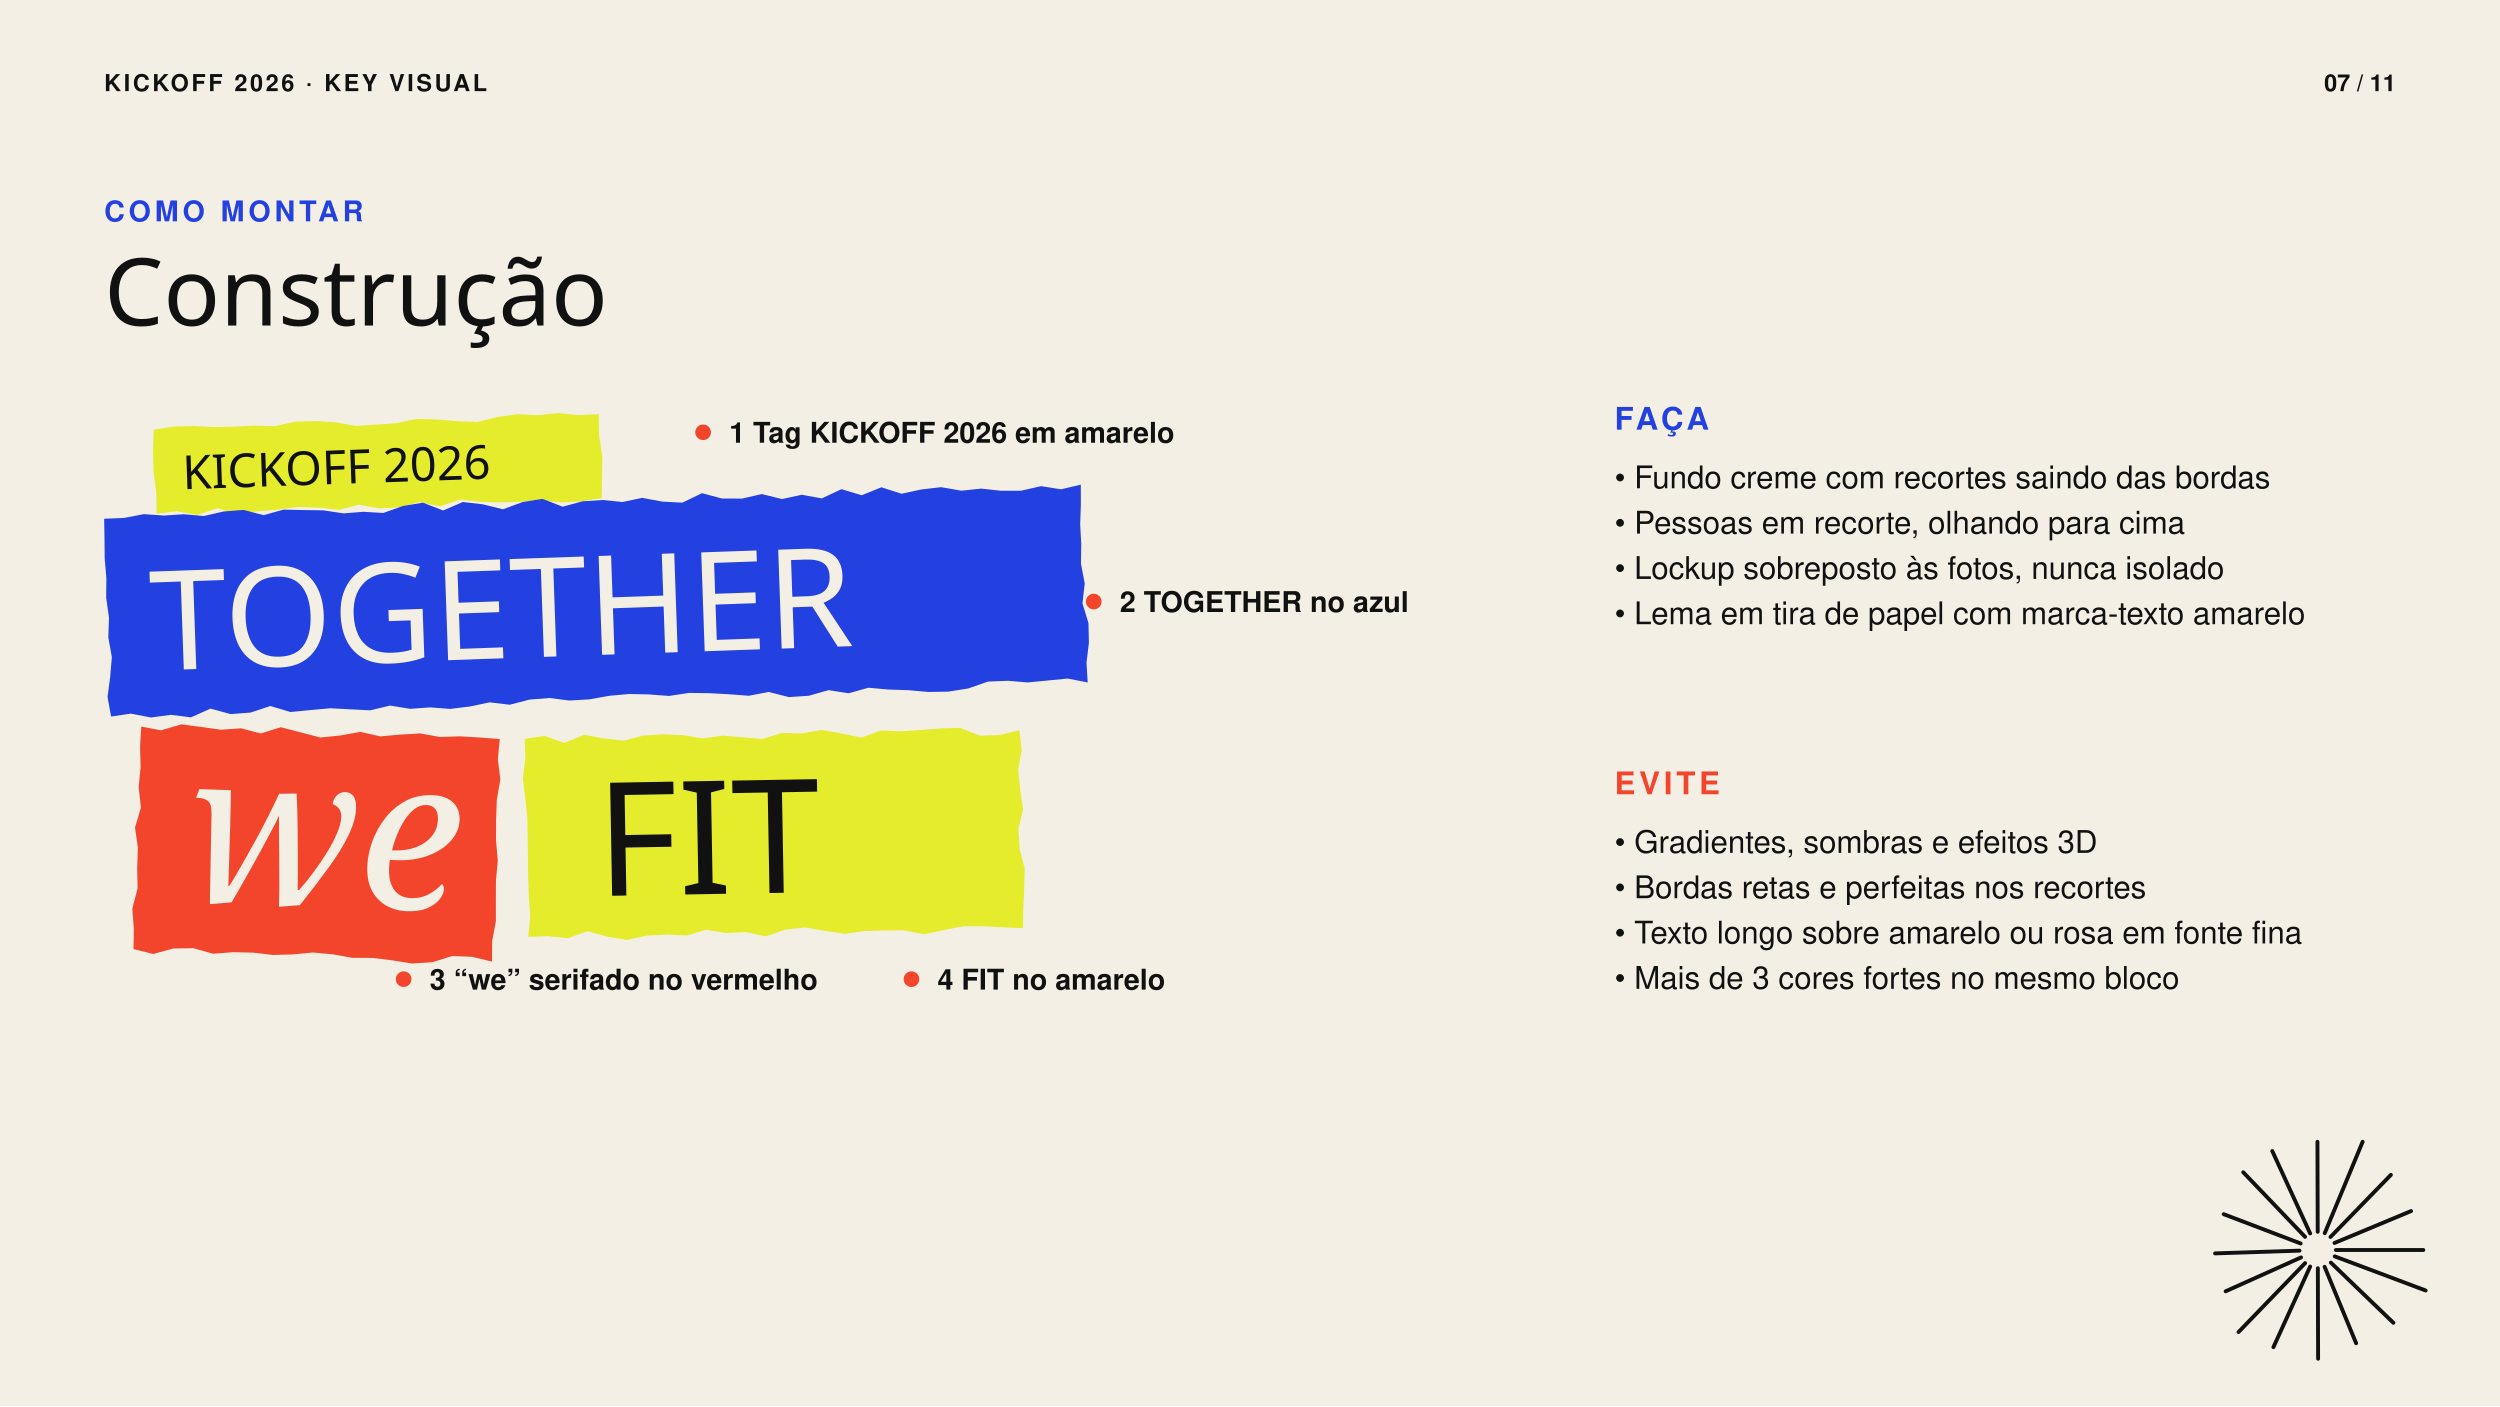
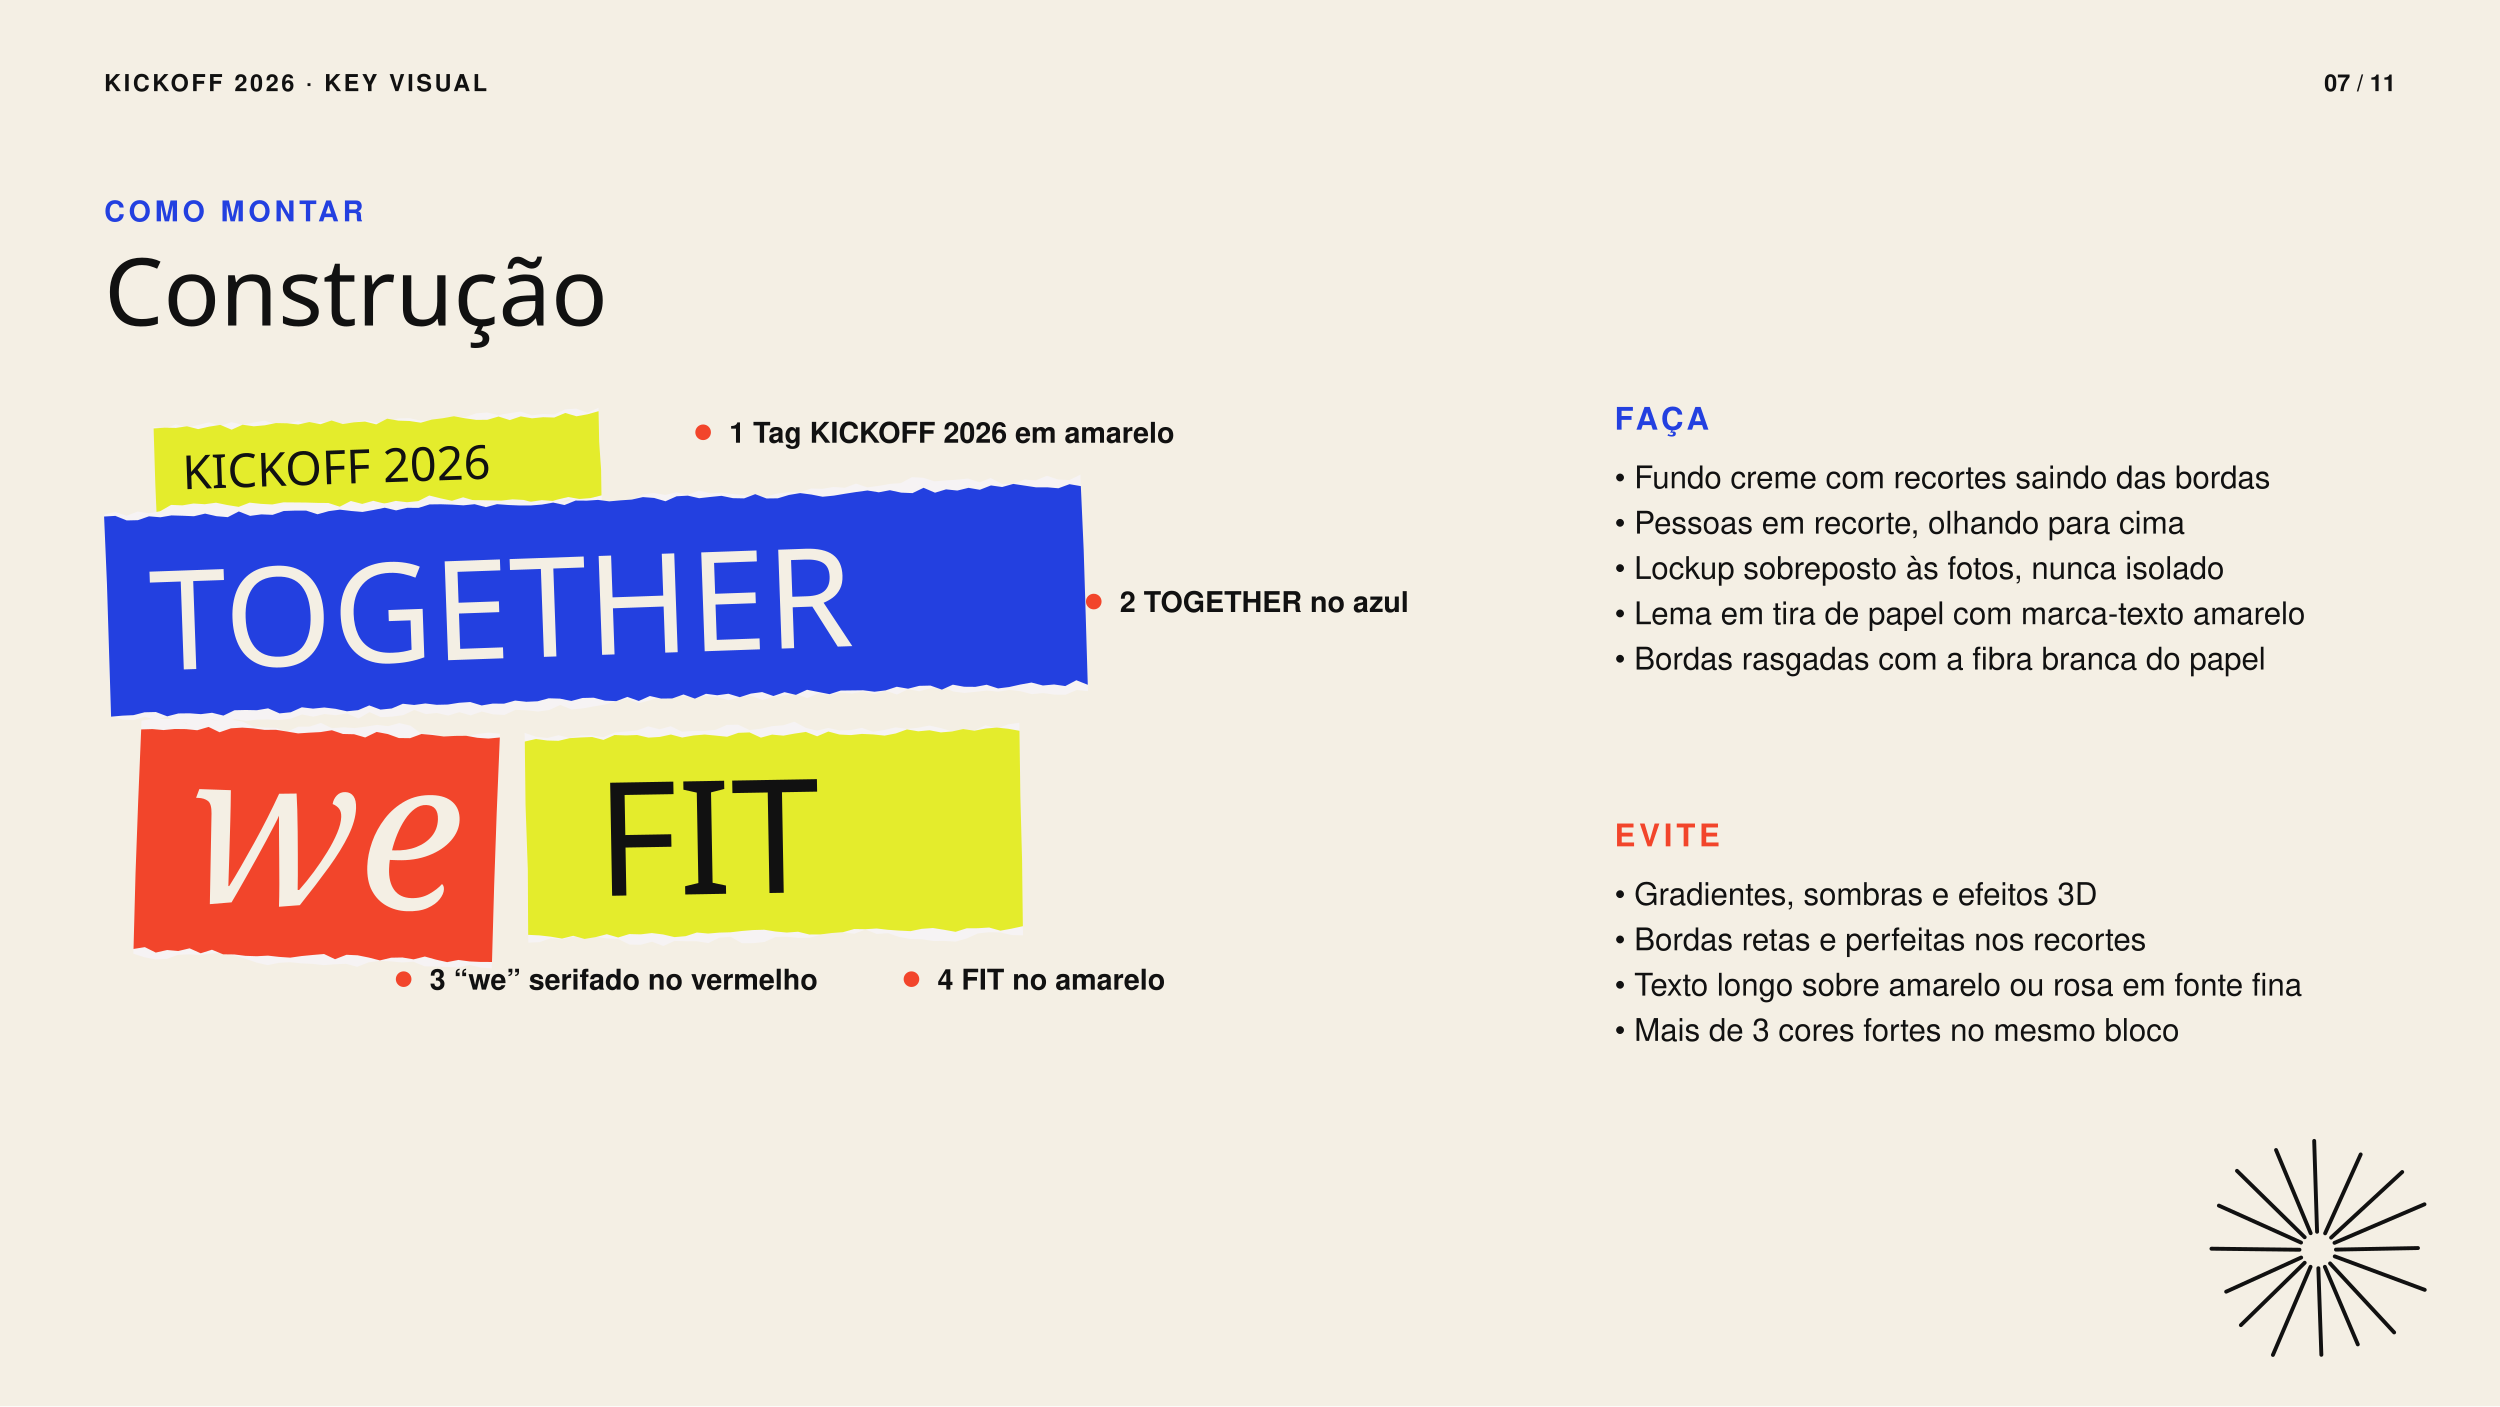
<svg xmlns="http://www.w3.org/2000/svg" width="1920" height="1080" viewBox="0 0 1920 1080">
  <rect width="1920" height="1080" fill="#F4EFE4" />
  <text x="80" y="70" font-family="'DM Sans', Helvetica, Arial, sans-serif" font-size="18" fill="#111111" text-anchor="start" font-weight="700" letter-spacing="2">KICKOFF 2026 · KEY VISUAL</text>
  <text x="1840" y="70" font-family="'DM Sans', Helvetica, Arial, sans-serif" font-size="18" fill="#111111" text-anchor="end" font-weight="700">07 / 11</text>
  <text x="80" y="170" font-family="'DM Sans', Helvetica, Arial, sans-serif" font-size="22" fill="#2340E0" text-anchor="start" font-weight="700" letter-spacing="3">COMO MONTAR</text>
  <text x="80" y="250" font-family="'Archivo Black', 'Arial Black', sans-serif" font-size="72" fill="#111111" text-anchor="start">Construção</text>
  <g id="lockup" transform="translate(80 330) scale(0.95)">
    <g id="tag-kickoff" transform="translate(40 0) rotate(-2)">
-       <polygon points="0.0,0.0 16.4,-2.0 32.7,-1.8 49.1,-0.4 65.5,-0.2 81.8,-0.4 98.2,0.6 114.5,-2.5 130.9,-2.4 147.3,-0.8 163.6,2.7 180.0,2.2 196.4,1.6 212.7,-1.3 229.1,-0.3 245.5,1.7 261.8,2.9 278.2,-0.6 294.5,-2.2 310.9,-0.9 327.3,-2.0 343.6,0.2 360.0,0.0 359.7,17.0 361.7,34.0 361.0,51.0 360.0,68.0 343.6,70.0 327.3,70.2 310.9,68.4 294.5,68.6 278.2,68.5 261.8,67.5 245.5,65.1 229.1,70.0 212.7,66.0 196.4,69.7 180.0,69.9 163.6,66.4 147.3,70.0 130.9,67.6 114.5,66.5 98.2,68.1 81.8,68.8 65.5,70.8 49.1,65.2 32.7,70.2 16.4,66.5 0.0,68.0 0.4,51.0 -1.3,34.0 -1.1,17.0" fill="#E4EC2C" />
+       <g>
+         <polygon points="0.0,-2.5 9.0,-0.1 18.0,-3.7 27.0,-0.8 36.0,-2.5 45.0,-4.4 54.0,-1.0 63.0,-3.9 72.0,-1.4 81.0,-3.0 90.0,-4.2 99.0,-0.7 108.0,-1.1 117.0,-2.9 126.0,0.5 135.0,-1.8 144.0,0.1 153.0,0.9 162.0,-0.2 171.0,-1.7 180.0,0.6 189.0,0.7 198.0,-2.2 207.0,-2.1 216.0,0.3 225.0,0.5 234.0,-0.5 243.0,-2.2 252.0,-1.2 261.0,-4.1 270.0,-4.5 279.0,-2.0 288.0,-3.3 297.0,-4.3 306.0,-0.9 315.0,-1.7 324.0,-0.9 333.0,-4.8 342.0,-5.1 351.0,-1.4 360.0,-5.1 359.4,22.4 360.6,44.9 360.0,71.3 351.0,70.1 342.0,69.3 333.0,67.8 324.0,70.9 315.0,70.7 306.0,71.8 297.0,71.2 288.0,70.7 279.0,71.3 270.0,70.4 261.0,68.6 252.0,71.3 243.0,67.7 234.0,69.8 225.0,67.0 216.0,66.4 207.0,67.9 198.0,69.4 189.0,71.2 180.0,70.3 171.0,71.8 162.0,70.1 153.0,67.7 144.0,69.8 135.0,69.4 126.0,69.4 117.0,69.9 108.0,70.8 99.0,70.7 90.0,73.3 81.0,69.3 72.0,70.9 63.0,73.3 54.0,72.8 45.0,71.8 36.0,69.6 27.0,69.0 18.0,66.6 9.0,70.0 0.0,67.2 -0.1,44.9 0.6,22.4" fill="#F6F3F4" />
+         <polygon points="0.0,-1.0 9.0,-1.3 18.0,-0.8 27.0,-1.8 36.0,0.8 45.0,-0.9 54.0,-2.0 63.0,2.2 72.0,-1.5 81.0,0.1 90.0,-0.4 99.0,-1.9 108.0,-1.4 117.0,-0.1 126.0,-1.8 135.0,0.3 144.0,-2.4 153.0,0.8 162.0,-0.3 171.0,-0.6 180.0,2.0 189.0,-2.3 198.0,-0.4 207.0,0.2 216.0,1.9 225.0,-0.3 234.0,-1.1 243.0,-2.4 252.0,-0.4 261.0,1.2 270.0,1.4 279.0,-0.9 288.0,2.3 297.0,-0.4 306.0,1.5 315.0,0.9 324.0,1.5 333.0,-1.9 342.0,1.1 351.0,-0.2 360.0,-2.4 359.6,22.4 360.4,44.9 360.0,65.7 351.0,67.6 342.0,68.0 333.0,66.1 324.0,67.9 315.0,70.2 306.0,70.0 297.0,67.2 288.0,66.4 279.0,67.1 270.0,66.6 261.0,66.1 252.0,65.9 243.0,66.9 234.0,67.7 225.0,67.2 216.0,65.6 207.0,68.5 198.0,67.3 189.0,66.0 180.0,66.4 171.0,70.2 162.0,66.2 153.0,70.2 144.0,66.7 135.0,69.6 126.0,69.5 117.0,70.4 108.0,66.9 99.0,67.5 90.0,66.7 81.0,68.0 72.0,65.6 63.0,69.1 54.0,68.6 45.0,69.5 36.0,68.6 27.0,66.4 18.0,67.1 9.0,65.9 0.0,70.3 -0.2,44.9 -0.1,22.4" fill="#E4EC2C" />
+       </g>
      <text x="22" y="49" font-family="'Archivo Black', 'Arial Black', sans-serif" font-size="38" fill="#111111" text-anchor="start">KICKOFF 2026</text>
    </g>
    <g id="bloco-together" transform="translate(0 72) rotate(-2)">
-       <polygon points="0.0,0.0 16.1,-0.1 32.2,-2.6 48.4,-0.9 64.5,-1.4 80.6,0.6 96.7,-2.5 112.9,-3.2 129.0,1.6 145.1,-2.3 161.2,-1.4 177.3,-0.6 193.5,2.4 209.6,1.7 225.7,3.2 241.8,-1.9 258.0,-4.0 274.1,2.9 290.2,-3.4 306.3,-1.0 322.4,3.6 338.6,-1.7 354.7,-3.7 370.8,3.2 386.9,-0.6 403.1,-1.1 419.2,1.1 435.3,-1.7 451.4,1.9 467.6,3.3 483.7,-3.8 499.8,1.1 515.9,1.7 532.0,-1.4 548.2,3.2 564.3,0.3 580.4,3.8 596.5,-3.1 612.7,2.4 628.8,-3.5 644.9,2.3 661.0,-0.6 677.1,-1.9 693.3,1.5 709.4,0.4 725.5,2.7 741.6,3.2 757.8,0.1 773.9,3.2 790.0,0.0 789.5,16.0 788.4,32.0 788.7,48.0 787.9,64.0 790.4,80.0 788.0,96.0 792.3,112.0 792.1,128.0 789.6,144.0 790.0,160.0 773.9,156.3 757.8,157.3 741.6,158.3 725.5,156.4 709.4,156.5 693.3,161.5 677.1,163.5 661.0,163.2 644.9,161.2 628.8,160.1 612.7,158.1 596.5,162.0 580.4,158.9 564.3,162.9 548.2,163.4 532.0,158.7 515.9,161.2 499.8,159.4 483.7,158.0 467.6,157.2 451.4,159.1 435.3,157.3 419.2,156.4 403.1,157.3 386.9,159.6 370.8,160.0 354.7,157.4 338.6,158.1 322.4,161.7 306.3,159.2 290.2,162.0 274.1,163.4 258.0,161.6 241.8,162.2 225.7,159.0 209.6,162.3 193.5,160.9 177.3,159.5 161.2,160.4 145.1,161.4 129.0,156.0 112.9,160.7 96.7,161.4 80.6,156.4 64.5,162.9 48.4,160.3 32.2,161.9 16.1,158.2 0.0,160.0 -2.3,144.0 0.4,128.0 2.3,112.0 0.0,96.0 1.1,80.0 -0.6,64.0 0.1,48.0 -0.7,32.0 -0.3,16.0" fill="#2340E0" />
+       <g>
+         <polygon points="0.0,-3.3 9.1,-5.2 18.2,-1.7 27.2,-4.9 36.3,-3.1 45.4,-4.5 54.5,-9.3 63.6,-8.6 72.6,-9.8 81.7,-8.9 90.8,-9.8 99.9,-7.6 109.0,-5.8 118.0,-8.9 127.1,-7.6 136.2,-6.8 145.3,-8.2 154.4,-7.8 163.4,-7.4 172.5,-6.8 181.6,-6.4 190.7,-3.1 199.8,-7.4 208.9,-4.7 217.9,-6.9 227.0,-4.3 236.1,-6.2 245.2,-4.8 254.3,-5.4 263.3,-9.6 272.4,-7.0 281.5,-4.7 290.6,-7.2 299.7,-4.2 308.7,-2.3 317.8,-0.9 326.9,-2.5 336.0,-1.1 345.1,-1.7 354.1,-2.7 363.2,-1.7 372.3,-0.7 381.4,-2.3 390.5,-1.6 399.5,1.5 408.6,1.2 417.7,0.1 426.8,-0.1 435.9,-4.5 444.9,-5.3 454.0,-3.4 463.1,-5.2 472.2,-2.9 481.3,-6.0 490.3,-3.5 499.4,-3.6 508.5,-2.2 517.6,-1.0 526.7,-0.2 535.7,0.7 544.8,-1.4 553.9,-2.1 563.0,-1.8 572.1,-4.5 581.1,-3.9 590.2,-5.1 599.3,-4.1 608.4,-7.2 617.5,-3.8 626.6,-4.7 635.6,-6.0 644.7,-6.3 653.8,-10.8 662.9,-10.0 672.0,-6.8 681.0,-7.2 690.1,-7.5 699.2,-8.1 708.3,-4.7 717.4,-7.9 726.4,-2.8 735.5,-2.5 744.6,-5.7 753.7,-4.7 762.8,-8.1 771.8,-4.8 780.9,-4.0 790.0,-8.1 789.4,52.8 790.5,105.6 790.0,167.0 780.9,165.8 771.8,169.3 762.8,168.9 753.7,167.3 744.6,167.9 735.5,165.2 726.4,163.8 717.4,164.9 708.3,163.7 699.2,164.4 690.1,165.0 681.0,163.5 672.0,159.0 662.9,160.2 653.8,162.4 644.7,160.4 635.6,164.4 626.6,161.0 617.5,163.4 608.4,161.0 599.3,162.3 590.2,161.2 581.1,162.7 572.1,161.2 563.0,164.8 553.9,160.9 544.8,161.8 535.7,162.8 526.7,165.0 517.6,161.2 508.5,162.1 499.4,164.2 490.3,161.4 481.3,160.1 472.2,160.9 463.1,159.8 454.0,159.0 444.9,159.4 435.9,162.1 426.8,164.1 417.7,160.4 408.6,161.8 399.5,164.2 390.5,165.4 381.4,166.7 372.3,167.3 363.2,163.3 354.1,167.1 345.1,168.0 336.0,166.7 326.9,166.0 317.8,169.8 308.7,169.0 299.7,166.4 290.6,169.2 281.5,166.3 272.4,168.7 263.3,166.3 254.3,166.9 245.2,163.2 236.1,167.1 227.0,168.0 217.9,168.1 208.9,163.7 199.8,168.6 190.7,164.2 181.6,165.3 172.5,164.0 163.4,165.8 154.4,163.7 145.3,166.7 136.2,167.6 127.1,166.8 118.0,166.6 109.0,167.3 99.9,165.6 90.8,167.9 81.7,165.1 72.6,168.3 63.6,167.6 54.5,166.6 45.4,161.5 36.3,164.0 27.2,161.1 18.2,163.5 9.1,162.7 0.0,159.7 -0.1,105.6 -0.2,52.8" fill="#F6F3F4" />
+         <polygon points="0.0,-1.8 9.1,-2.0 18.2,2.0 27.2,2.1 36.3,-0.7 45.4,0.4 54.5,-0.8 63.6,-0.2 72.6,0.5 81.7,-1.3 90.8,1.1 99.9,2.2 109.0,-2.1 118.0,1.8 127.1,0.9 136.2,1.6 145.3,-1.2 154.4,-1.2 163.4,-0.9 172.5,2.4 181.6,0.2 190.7,-0.7 199.8,0.7 208.9,1.8 217.9,0.5 227.0,-1.0 236.1,1.5 245.2,-0.3 254.3,0.1 263.3,-2.4 272.4,-2.2 281.5,-1.6 290.6,-0.7 299.7,-1.3 308.7,1.4 317.8,-0.7 326.9,0.3 336.0,1.0 345.1,1.3 354.1,0.9 363.2,-0.4 372.3,1.9 381.4,-1.4 390.5,-1.0 399.5,-1.3 408.6,0.2 417.7,-0.3 426.8,-0.6 435.9,-2.3 444.9,-1.3 454.0,1.7 463.1,-2.0 472.2,-2.2 481.3,0.2 490.3,-0.5 499.4,-1.1 508.5,1.1 517.6,1.6 526.7,-1.5 535.7,2.3 544.8,2.5 553.9,0.1 563.0,-1.1 572.1,0.4 581.1,2.5 590.2,1.9 599.3,0.7 608.4,-0.4 617.5,-1.3 626.6,0.5 635.6,-0.9 644.7,1.4 653.8,2.1 662.9,-1.9 672.0,2.4 681.0,-0.0 690.1,1.3 699.2,-0.6 708.3,1.3 717.4,-1.9 726.4,-0.3 735.5,-2.5 744.6,-0.8 753.7,0.9 762.8,1.2 771.8,2.3 780.9,-0.7 790.0,1.2 790.5,52.8 790.3,105.6 790.0,161.9 780.9,157.9 771.8,162.3 762.8,160.7 753.7,161.2 744.6,158.5 735.5,159.8 726.4,161.5 717.4,162.3 708.3,159.0 699.2,160.4 690.1,160.0 681.0,158.0 672.0,161.7 662.9,158.1 653.8,158.0 644.7,160.0 635.6,158.1 626.6,160.7 617.5,161.5 608.4,160.0 599.3,159.8 590.2,159.6 581.1,162.2 572.1,160.1 563.0,158.0 553.9,161.8 544.8,159.3 535.7,162.1 526.7,158.6 517.6,159.5 508.5,162.1 499.4,159.0 490.3,159.9 481.3,158.4 472.2,162.0 463.1,158.3 454.0,161.2 444.9,161.0 435.9,158.6 426.8,162.3 417.7,158.7 408.6,161.8 399.5,161.1 390.5,158.4 381.4,158.3 372.3,160.4 363.2,158.2 354.1,157.6 345.1,159.7 336.0,159.8 326.9,158.5 317.8,160.7 308.7,160.3 299.7,161.5 290.6,158.4 281.5,158.7 272.4,159.8 263.3,159.7 254.3,158.3 245.2,159.2 236.1,157.9 227.0,161.4 217.9,162.0 208.9,158.3 199.8,161.8 190.7,162.4 181.6,160.1 172.5,158.7 163.4,159.3 154.4,157.9 145.3,161.6 136.2,162.2 127.1,157.8 118.0,159.0 109.0,158.5 99.9,158.4 90.8,162.4 81.7,159.8 72.6,160.6 63.6,159.6 54.5,159.4 45.4,161.4 36.3,157.6 27.2,157.5 18.2,159.5 9.1,159.6 0.0,160.1 0.2,105.6 0.4,52.8" fill="#2340E0" />
+       </g>
      <text x="34" y="124" font-family="'Archivo Black', 'Arial Black', sans-serif" font-size="112" fill="#F4EFE4" text-anchor="start">TOGETHER</text>
    </g>
    <g id="bloco-we" transform="translate(30 240) rotate(2)">
-       <polygon points="0.0,0.0 16.1,2.5 32.2,-2.9 48.3,-1.4 64.4,0.3 80.6,-1.4 96.7,2.2 112.8,-3.4 128.9,0.2 145.0,3.8 161.1,1.6 177.2,-1.9 193.3,1.2 209.4,-0.8 225.6,-2.3 241.7,-0.0 257.8,-1.1 273.9,-0.7 290.0,0.0 289.0,16.4 291.6,32.7 289.3,49.1 289.3,65.5 289.8,81.8 291.8,98.2 290.9,114.5 291.4,130.9 292.0,147.3 289.5,163.6 290.0,180.0 273.9,176.7 257.8,176.6 241.7,182.2 225.6,183.8 209.4,181.8 193.3,180.4 177.2,180.9 161.1,178.6 145.0,177.7 128.9,179.8 112.8,180.8 96.7,179.5 80.6,179.7 64.4,181.5 48.3,177.6 32.2,178.4 16.1,183.4 0.0,180.0 -0.3,163.6 -2.1,147.3 1.6,130.9 0.7,114.5 0.7,98.2 -2.2,81.8 2.0,65.5 -0.4,49.1 0.6,32.7 -0.4,16.4" fill="#F2452B" />
+       <g>
+         <polygon points="0.0,-4.8 9.1,-6.5 18.1,-6.9 27.2,-6.9 36.2,-3.6 45.3,-8.6 54.4,-7.5 63.4,-7.0 72.5,-8.1 81.6,-6.9 90.6,-3.0 99.7,-2.6 108.8,-2.7 117.8,0.0 126.9,-4.3 135.9,-4.7 145.0,-8.0 154.1,-4.0 163.1,-5.1 172.2,-4.8 181.2,-6.2 190.3,-8.0 199.4,-7.3 208.4,-10.1 217.5,-8.3 226.6,-2.0 235.6,-2.7 244.7,0.4 253.8,0.8 262.8,-1.2 271.9,-3.5 280.9,-4.9 290.0,-4.3 289.7,59.4 289.7,118.8 290.0,185.6 280.9,185.1 271.9,183.3 262.8,185.7 253.8,185.6 244.7,185.6 235.6,185.7 226.6,182.3 217.5,183.2 208.4,182.7 199.4,182.5 190.3,184.1 181.2,188.0 172.2,185.9 163.1,186.6 154.1,187.6 145.0,186.9 135.9,186.8 126.9,186.2 117.8,187.0 108.8,189.2 99.7,187.4 90.6,184.6 81.6,182.2 72.5,180.6 63.4,181.3 54.4,182.8 45.3,182.7 36.2,183.3 27.2,187.0 18.1,187.7 9.1,186.3 0.0,183.7 0.1,118.8 -0.4,59.4" fill="#F6F3F4" />
+         <polygon points="0.0,2.3 9.1,1.7 18.1,2.2 27.2,1.0 36.2,0.8 45.3,1.4 54.4,-1.6 63.4,2.4 72.5,-1.1 81.6,-2.0 90.6,-1.7 99.7,-0.8 108.8,-1.2 117.8,-0.1 126.9,1.1 135.9,0.2 145.0,-0.6 154.1,-2.4 163.1,0.3 172.2,0.2 181.2,2.5 190.3,-2.3 199.4,-0.9 208.4,2.0 217.5,1.8 226.6,-1.9 235.6,-1.4 244.7,-0.5 253.8,-1.3 262.8,-1.7 271.9,-0.4 280.9,-0.1 290.0,-1.3 289.6,59.4 289.6,118.8 290.0,180.3 280.9,180.6 271.9,180.5 262.8,179.6 253.8,181.7 244.7,180.0 235.6,177.8 226.6,180.4 217.5,179.2 208.4,179.7 199.4,182.2 190.3,180.2 181.2,178.7 172.2,178.6 163.1,182.5 154.1,178.6 145.0,179.7 135.9,180.9 126.9,182.5 117.8,182.2 108.8,181.5 99.7,182.3 90.6,182.3 81.6,181.5 72.5,181.7 63.4,178.3 54.4,181.5 45.3,177.8 36.2,180.3 27.2,179.8 18.1,182.2 9.1,178.1 0.0,179.9 -0.5,118.8 -0.4,59.4" fill="#F2452B" />
+       </g>
      <text x="40" y="140" font-family="'DM Serif Display', Georgia, serif" font-size="170" fill="#F4EFE4" text-anchor="start" font-style="italic">we</text>
    </g>
    <g id="bloco-fit" transform="translate(340 250) rotate(-1)">
-       <polygon points="0.0,0.0 16.0,-2.2 32.0,3.8 48.0,-2.5 64.0,0.7 80.0,2.8 96.0,-1.1 112.0,-1.8 128.0,-0.8 144.0,2.1 160.0,0.1 176.0,1.8 192.0,3.4 208.0,-1.2 224.0,-0.5 240.0,-3.1 256.0,-0.0 272.0,3.7 288.0,-1.8 304.0,-0.9 320.0,-1.6 336.0,-2.6 352.0,-2.8 368.0,3.8 384.0,3.5 400.0,0.0 401.5,16.0 398.4,32.0 399.8,48.0 401.8,64.0 397.7,80.0 398.5,96.0 402.3,112.0 401.6,128.0 400.6,144.0 400.0,160.0 384.0,159.0 368.0,157.9 352.0,157.6 336.0,160.4 320.0,163.5 304.0,160.1 288.0,159.9 272.0,160.1 256.0,162.0 240.0,159.4 224.0,156.3 208.0,157.8 192.0,163.0 176.0,159.2 160.0,159.7 144.0,156.8 128.0,161.2 112.0,160.1 96.0,160.7 80.0,163.9 64.0,161.0 48.0,156.3 32.0,161.7 16.0,159.8 0.0,160.0 2.0,144.0 1.1,128.0 0.8,112.0 0.9,96.0 1.0,80.0 1.0,64.0 -0.4,48.0 -2.1,32.0 0.2,16.0" fill="#E4EC2C" />
+       <g>
+         <polygon points="0.0,-4.9 9.1,-1.6 18.2,-0.4 27.3,-2.5 36.4,-0.2 45.5,-2.0 54.5,-1.9 63.6,-0.3 72.7,-3.9 81.8,-4.5 90.9,-5.3 100.0,-8.4 109.1,-5.9 118.2,-8.2 127.3,-3.6 136.4,-4.1 145.5,-3.9 154.5,-4.7 163.6,-8.5 172.7,-8.5 181.8,-4.0 190.9,-4.9 200.0,-6.8 209.1,-7.4 218.2,-10.1 227.3,-5.0 236.4,-2.5 245.5,-4.6 254.5,-2.4 263.6,-2.5 272.7,-4.2 281.8,-0.8 290.9,-2.2 300.0,-4.1 309.1,-2.7 318.2,-3.5 327.3,-5.1 336.4,-2.9 345.5,-0.1 354.5,-0.6 363.6,-0.4 372.7,-4.6 381.8,-1.5 390.9,-5.0 400.0,-6.1 399.5,52.8 400.3,105.6 400.0,165.8 390.9,165.4 381.8,163.1 372.7,162.8 363.6,163.6 354.5,167.5 345.5,169.9 336.4,169.2 327.3,169.1 318.2,167.5 309.1,167.2 300.0,165.4 290.9,162.1 281.8,162.6 272.7,158.9 263.6,162.1 254.5,160.9 245.5,160.4 236.4,162.6 227.3,164.7 218.2,164.7 209.1,163.6 200.0,163.6 190.9,167.5 181.8,168.3 172.7,168.2 163.6,162.8 154.5,163.4 145.5,167.6 136.4,166.0 127.3,165.8 118.2,165.4 109.1,169.3 100.0,165.7 90.9,168.0 81.8,167.7 72.7,163.0 63.6,162.4 54.5,160.8 45.5,161.7 36.4,160.5 27.3,162.6 18.2,161.4 9.1,164.5 0.0,164.7 0.2,105.6 -0.1,52.8" fill="#F6F3F4" />
+         <polygon points="0.0,2.1 9.1,0.2 18.2,1.6 27.3,2.0 36.4,0.0 45.5,-0.4 54.5,-0.6 63.6,1.9 72.7,-1.9 81.8,-1.4 90.9,-1.6 100.0,0.7 109.1,0.3 118.2,-1.5 127.3,1.1 136.4,-0.4 145.5,-1.0 154.5,-0.0 163.6,1.1 172.7,-1.9 181.8,-2.1 190.9,2.3 200.0,-0.0 209.1,1.0 218.2,-0.5 227.3,-1.7 236.4,2.0 245.5,-1.7 254.5,0.9 263.6,1.5 272.7,0.7 281.8,1.3 290.9,2.4 300.0,0.8 309.1,-2.3 318.2,-0.6 327.3,-1.3 336.4,0.6 345.5,-0.0 354.5,-1.8 363.6,-0.3 372.7,-1.9 381.8,-2.5 390.9,-1.4 400.0,0.4 399.8,52.8 400.3,105.6 400.0,158.4 390.9,160.2 381.8,161.7 372.7,159.0 363.6,159.4 354.5,159.3 345.5,162.0 336.4,160.2 327.3,158.6 318.2,159.1 309.1,160.8 300.0,160.2 290.9,159.4 281.8,158.2 272.7,158.6 263.6,158.3 254.5,160.7 245.5,161.2 236.4,162.2 227.3,162.1 218.2,159.7 209.1,160.2 200.0,159.2 190.9,157.6 181.8,157.7 172.7,158.3 163.6,159.2 154.5,159.3 145.5,159.9 136.4,158.9 127.3,161.7 118.2,162.3 109.1,160.0 100.0,158.7 90.9,159.6 81.8,159.2 72.7,161.8 63.6,159.0 54.5,161.2 45.5,162.5 36.4,159.8 27.3,161.9 18.2,160.2 9.1,159.0 0.0,158.4 0.6,105.6 -0.3,52.8" fill="#E4EC2C" />
+       </g>
      <text x="56" y="128" font-family="'Archivo Black', 'Arial Black', sans-serif" font-size="128" fill="#111111" text-anchor="start">FIT</text>
    </g>
  </g>
  <circle cx="540" cy="332" r="6" fill="#F2452B" />
  <text x="560" y="340" font-family="'DM Sans', Helvetica, Arial, sans-serif" font-size="22" fill="#111111" text-anchor="start" font-weight="700">1  Tag KICKOFF 2026 em amarelo</text>
  <circle cx="840" cy="462" r="6" fill="#F2452B" />
  <text x="860" y="470" font-family="'DM Sans', Helvetica, Arial, sans-serif" font-size="22" fill="#111111" text-anchor="start" font-weight="700">2  TOGETHER no azul</text>
  <circle cx="310" cy="752" r="6" fill="#F2452B" />
  <text x="330" y="760" font-family="'DM Sans', Helvetica, Arial, sans-serif" font-size="22" fill="#111111" text-anchor="start" font-weight="700">3  “we” serifado no vermelho</text>
  <circle cx="700" cy="752" r="6" fill="#F2452B" />
  <text x="720" y="760" font-family="'DM Sans', Helvetica, Arial, sans-serif" font-size="22" fill="#111111" text-anchor="start" font-weight="700">4  FIT no amarelo</text>
  <text x="1240" y="330" font-family="'DM Sans', Helvetica, Arial, sans-serif" font-size="24" fill="#2340E0" text-anchor="start" font-weight="700" letter-spacing="3">FAÇA</text>
  <text x="1240" y="375.0" font-family="'DM Sans', Helvetica, Arial, sans-serif" font-size="24" fill="#111111" text-anchor="start">• Fundo creme com recortes saindo das bordas</text>
  <text x="1240" y="409.8" font-family="'DM Sans', Helvetica, Arial, sans-serif" font-size="24" fill="#111111" text-anchor="start">• Pessoas em recorte, olhando para cima</text>
  <text x="1240" y="444.6" font-family="'DM Sans', Helvetica, Arial, sans-serif" font-size="24" fill="#111111" text-anchor="start">• Lockup sobreposto às fotos, nunca isolado</text>
  <text x="1240" y="479.4" font-family="'DM Sans', Helvetica, Arial, sans-serif" font-size="24" fill="#111111" text-anchor="start">• Lema em tira de papel com marca-texto amarelo</text>
-   <text x="1240" y="610" font-family="'DM Sans', Helvetica, Arial, sans-serif" font-size="24" fill="#F2452B" text-anchor="start" font-weight="700" letter-spacing="3">EVITE</text>
-   <text x="1240" y="655.0" font-family="'DM Sans', Helvetica, Arial, sans-serif" font-size="24" fill="#111111" text-anchor="start">• Gradientes, sombras e efeitos 3D</text>
-   <text x="1240" y="689.8" font-family="'DM Sans', Helvetica, Arial, sans-serif" font-size="24" fill="#111111" text-anchor="start">• Bordas retas e perfeitas nos recortes</text>
-   <text x="1240" y="724.6" font-family="'DM Sans', Helvetica, Arial, sans-serif" font-size="24" fill="#111111" text-anchor="start">• Texto longo sobre amarelo ou rosa em fonte fina</text>
-   <text x="1240" y="759.4" font-family="'DM Sans', Helvetica, Arial, sans-serif" font-size="24" fill="#111111" text-anchor="start">• Mais de 3 cores fortes no mesmo bloco</text>
+   <text x="1240" y="514.2" font-family="'DM Sans', Helvetica, Arial, sans-serif" font-size="24" fill="#111111" text-anchor="start">• Bordas rasgadas com a fibra branca do papel</text>
+   <text x="1240" y="650" font-family="'DM Sans', Helvetica, Arial, sans-serif" font-size="24" fill="#F2452B" text-anchor="start" font-weight="700" letter-spacing="3">EVITE</text>
+   <text x="1240" y="695.0" font-family="'DM Sans', Helvetica, Arial, sans-serif" font-size="24" fill="#111111" text-anchor="start">• Gradientes, sombras e efeitos 3D</text>
+   <text x="1240" y="729.8" font-family="'DM Sans', Helvetica, Arial, sans-serif" font-size="24" fill="#111111" text-anchor="start">• Bordas retas e perfeitas nos recortes</text>
+   <text x="1240" y="764.6" font-family="'DM Sans', Helvetica, Arial, sans-serif" font-size="24" fill="#111111" text-anchor="start">• Texto longo sobre amarelo ou rosa em fonte fina</text>
+   <text x="1240" y="799.4" font-family="'DM Sans', Helvetica, Arial, sans-serif" font-size="24" fill="#111111" text-anchor="start">• Mais de 3 cores fortes no mesmo bloco</text>
  <g id="explosao">
-     <line x1="1794.0" y1="960.0" x2="1861.1" y2="960.0" stroke="#111111" stroke-width="3" stroke-linecap="round" />
-     <line x1="1793.1" y1="964.9" x2="1862.9" y2="991.1" stroke="#111111" stroke-width="3" stroke-linecap="round" />
-     <line x1="1790.1" y1="969.7" x2="1838.1" y2="1015.9" stroke="#111111" stroke-width="3" stroke-linecap="round" />
-     <line x1="1785.3" y1="972.9" x2="1809.5" y2="1031.6" stroke="#111111" stroke-width="3" stroke-linecap="round" />
-     <line x1="1780.1" y1="974.0" x2="1780.3" y2="1043.5" stroke="#111111" stroke-width="3" stroke-linecap="round" />
-     <line x1="1774.2" y1="972.7" x2="1746.0" y2="1034.6" stroke="#111111" stroke-width="3" stroke-linecap="round" />
-     <line x1="1770.3" y1="970.1" x2="1719.2" y2="1023.0" stroke="#111111" stroke-width="3" stroke-linecap="round" />
-     <line x1="1767.2" y1="965.7" x2="1709.3" y2="991.7" stroke="#111111" stroke-width="3" stroke-linecap="round" />
-     <line x1="1766.0" y1="960.5" x2="1701.2" y2="962.6" stroke="#111111" stroke-width="3" stroke-linecap="round" />
-     <line x1="1766.9" y1="955.0" x2="1707.8" y2="932.5" stroke="#111111" stroke-width="3" stroke-linecap="round" />
-     <line x1="1770.3" y1="949.9" x2="1722.8" y2="900.3" stroke="#111111" stroke-width="3" stroke-linecap="round" />
-     <line x1="1774.2" y1="947.3" x2="1745.1" y2="884.0" stroke="#111111" stroke-width="3" stroke-linecap="round" />
-     <line x1="1780.0" y1="946.0" x2="1779.8" y2="876.9" stroke="#111111" stroke-width="3" stroke-linecap="round" />
-     <line x1="1785.4" y1="947.1" x2="1814.5" y2="876.9" stroke="#111111" stroke-width="3" stroke-linecap="round" />
-     <line x1="1789.8" y1="950.0" x2="1836.2" y2="902.3" stroke="#111111" stroke-width="3" stroke-linecap="round" />
-     <line x1="1792.9" y1="954.6" x2="1851.7" y2="930.1" stroke="#111111" stroke-width="3" stroke-linecap="round" />
+     <line x1="1794.0" y1="959.7" x2="1857.0" y2="958.5" stroke="#111111" stroke-width="3" stroke-linecap="round" />
+     <line x1="1793.1" y1="964.9" x2="1862.2" y2="990.6" stroke="#111111" stroke-width="3" stroke-linecap="round" />
+     <line x1="1789.5" y1="970.3" x2="1838.7" y2="1023.3" stroke="#111111" stroke-width="3" stroke-linecap="round" />
+     <line x1="1785.5" y1="972.9" x2="1810.8" y2="1032.5" stroke="#111111" stroke-width="3" stroke-linecap="round" />
+     <line x1="1780.5" y1="974.0" x2="1782.8" y2="1040.5" stroke="#111111" stroke-width="3" stroke-linecap="round" />
+     <line x1="1774.5" y1="972.9" x2="1745.6" y2="1040.6" stroke="#111111" stroke-width="3" stroke-linecap="round" />
+     <line x1="1770.0" y1="969.8" x2="1721.0" y2="1017.7" stroke="#111111" stroke-width="3" stroke-linecap="round" />
+     <line x1="1767.3" y1="965.8" x2="1709.7" y2="992.0" stroke="#111111" stroke-width="3" stroke-linecap="round" />
+     <line x1="1766.0" y1="959.8" x2="1698.4" y2="959.0" stroke="#111111" stroke-width="3" stroke-linecap="round" />
+     <line x1="1767.2" y1="954.3" x2="1704.1" y2="925.9" stroke="#111111" stroke-width="3" stroke-linecap="round" />
+     <line x1="1770.0" y1="950.2" x2="1718.0" y2="899.2" stroke="#111111" stroke-width="3" stroke-linecap="round" />
+     <line x1="1774.6" y1="947.1" x2="1748.0" y2="883.2" stroke="#111111" stroke-width="3" stroke-linecap="round" />
+     <line x1="1779.5" y1="946.0" x2="1777.3" y2="876.2" stroke="#111111" stroke-width="3" stroke-linecap="round" />
+     <line x1="1785.7" y1="947.2" x2="1813.0" y2="886.6" stroke="#111111" stroke-width="3" stroke-linecap="round" />
+     <line x1="1790.3" y1="950.5" x2="1844.9" y2="900.1" stroke="#111111" stroke-width="3" stroke-linecap="round" />
+     <line x1="1792.9" y1="954.5" x2="1862.0" y2="924.9" stroke="#111111" stroke-width="3" stroke-linecap="round" />
  </g>
</svg>
